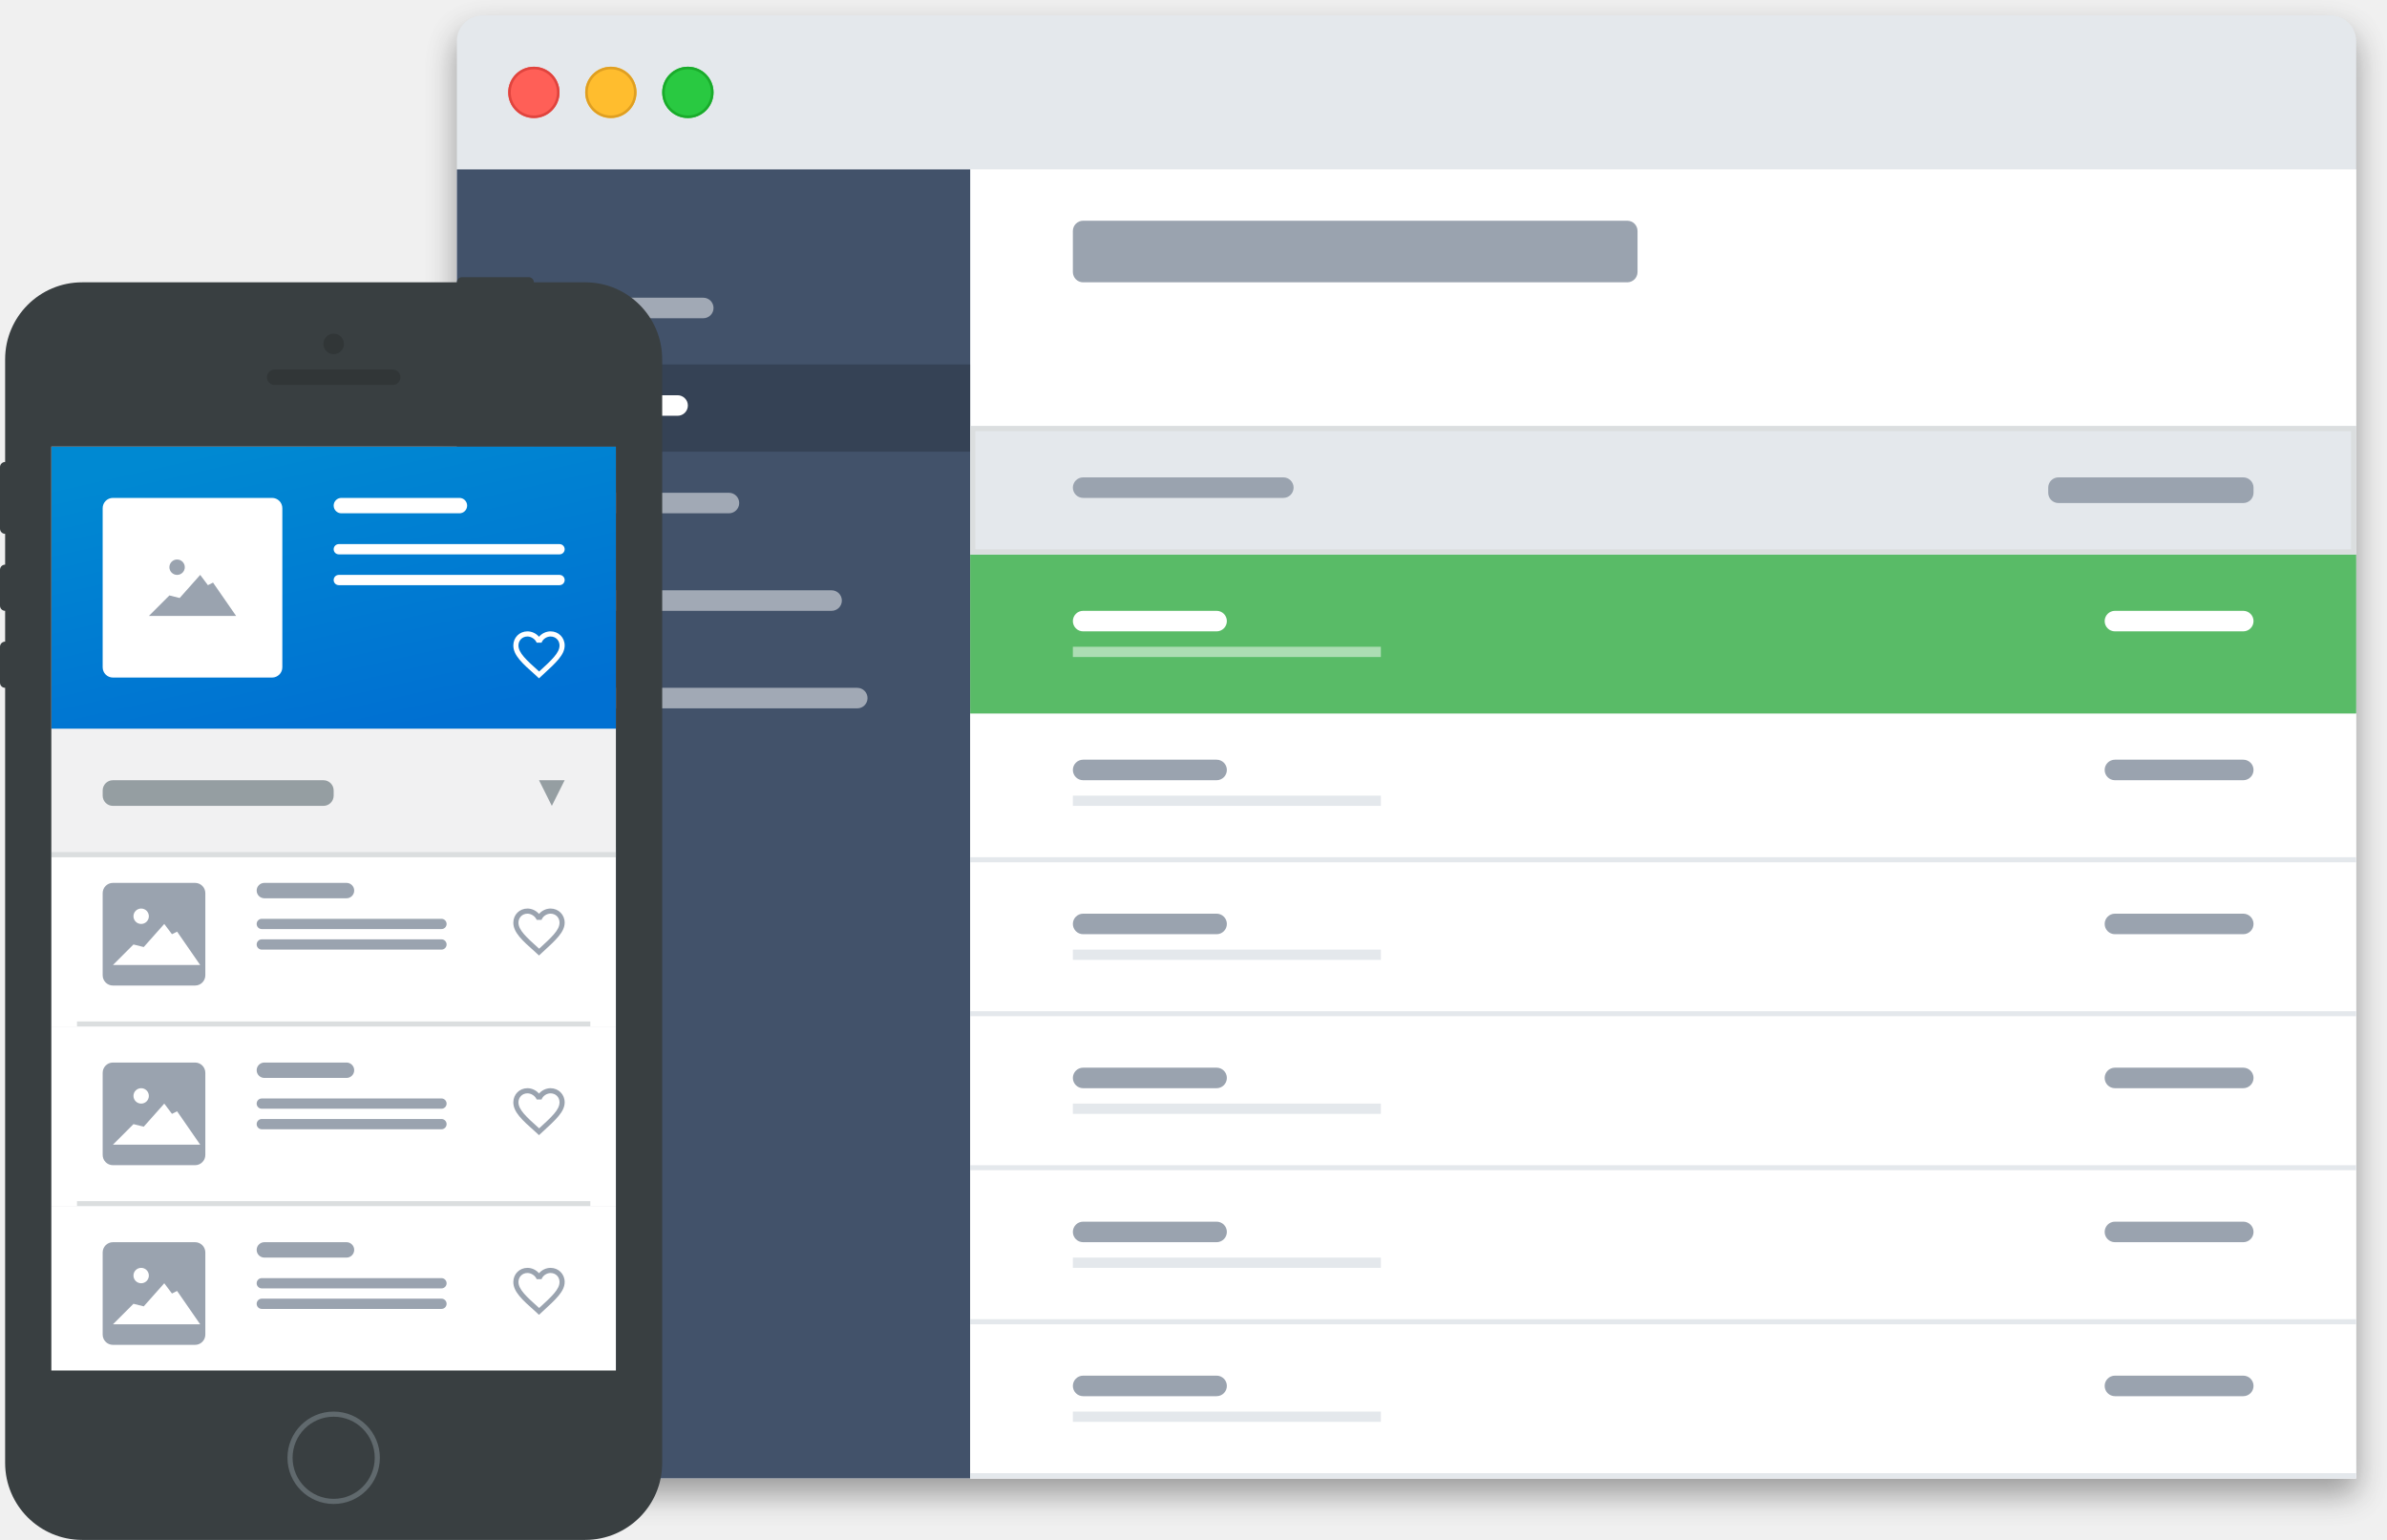
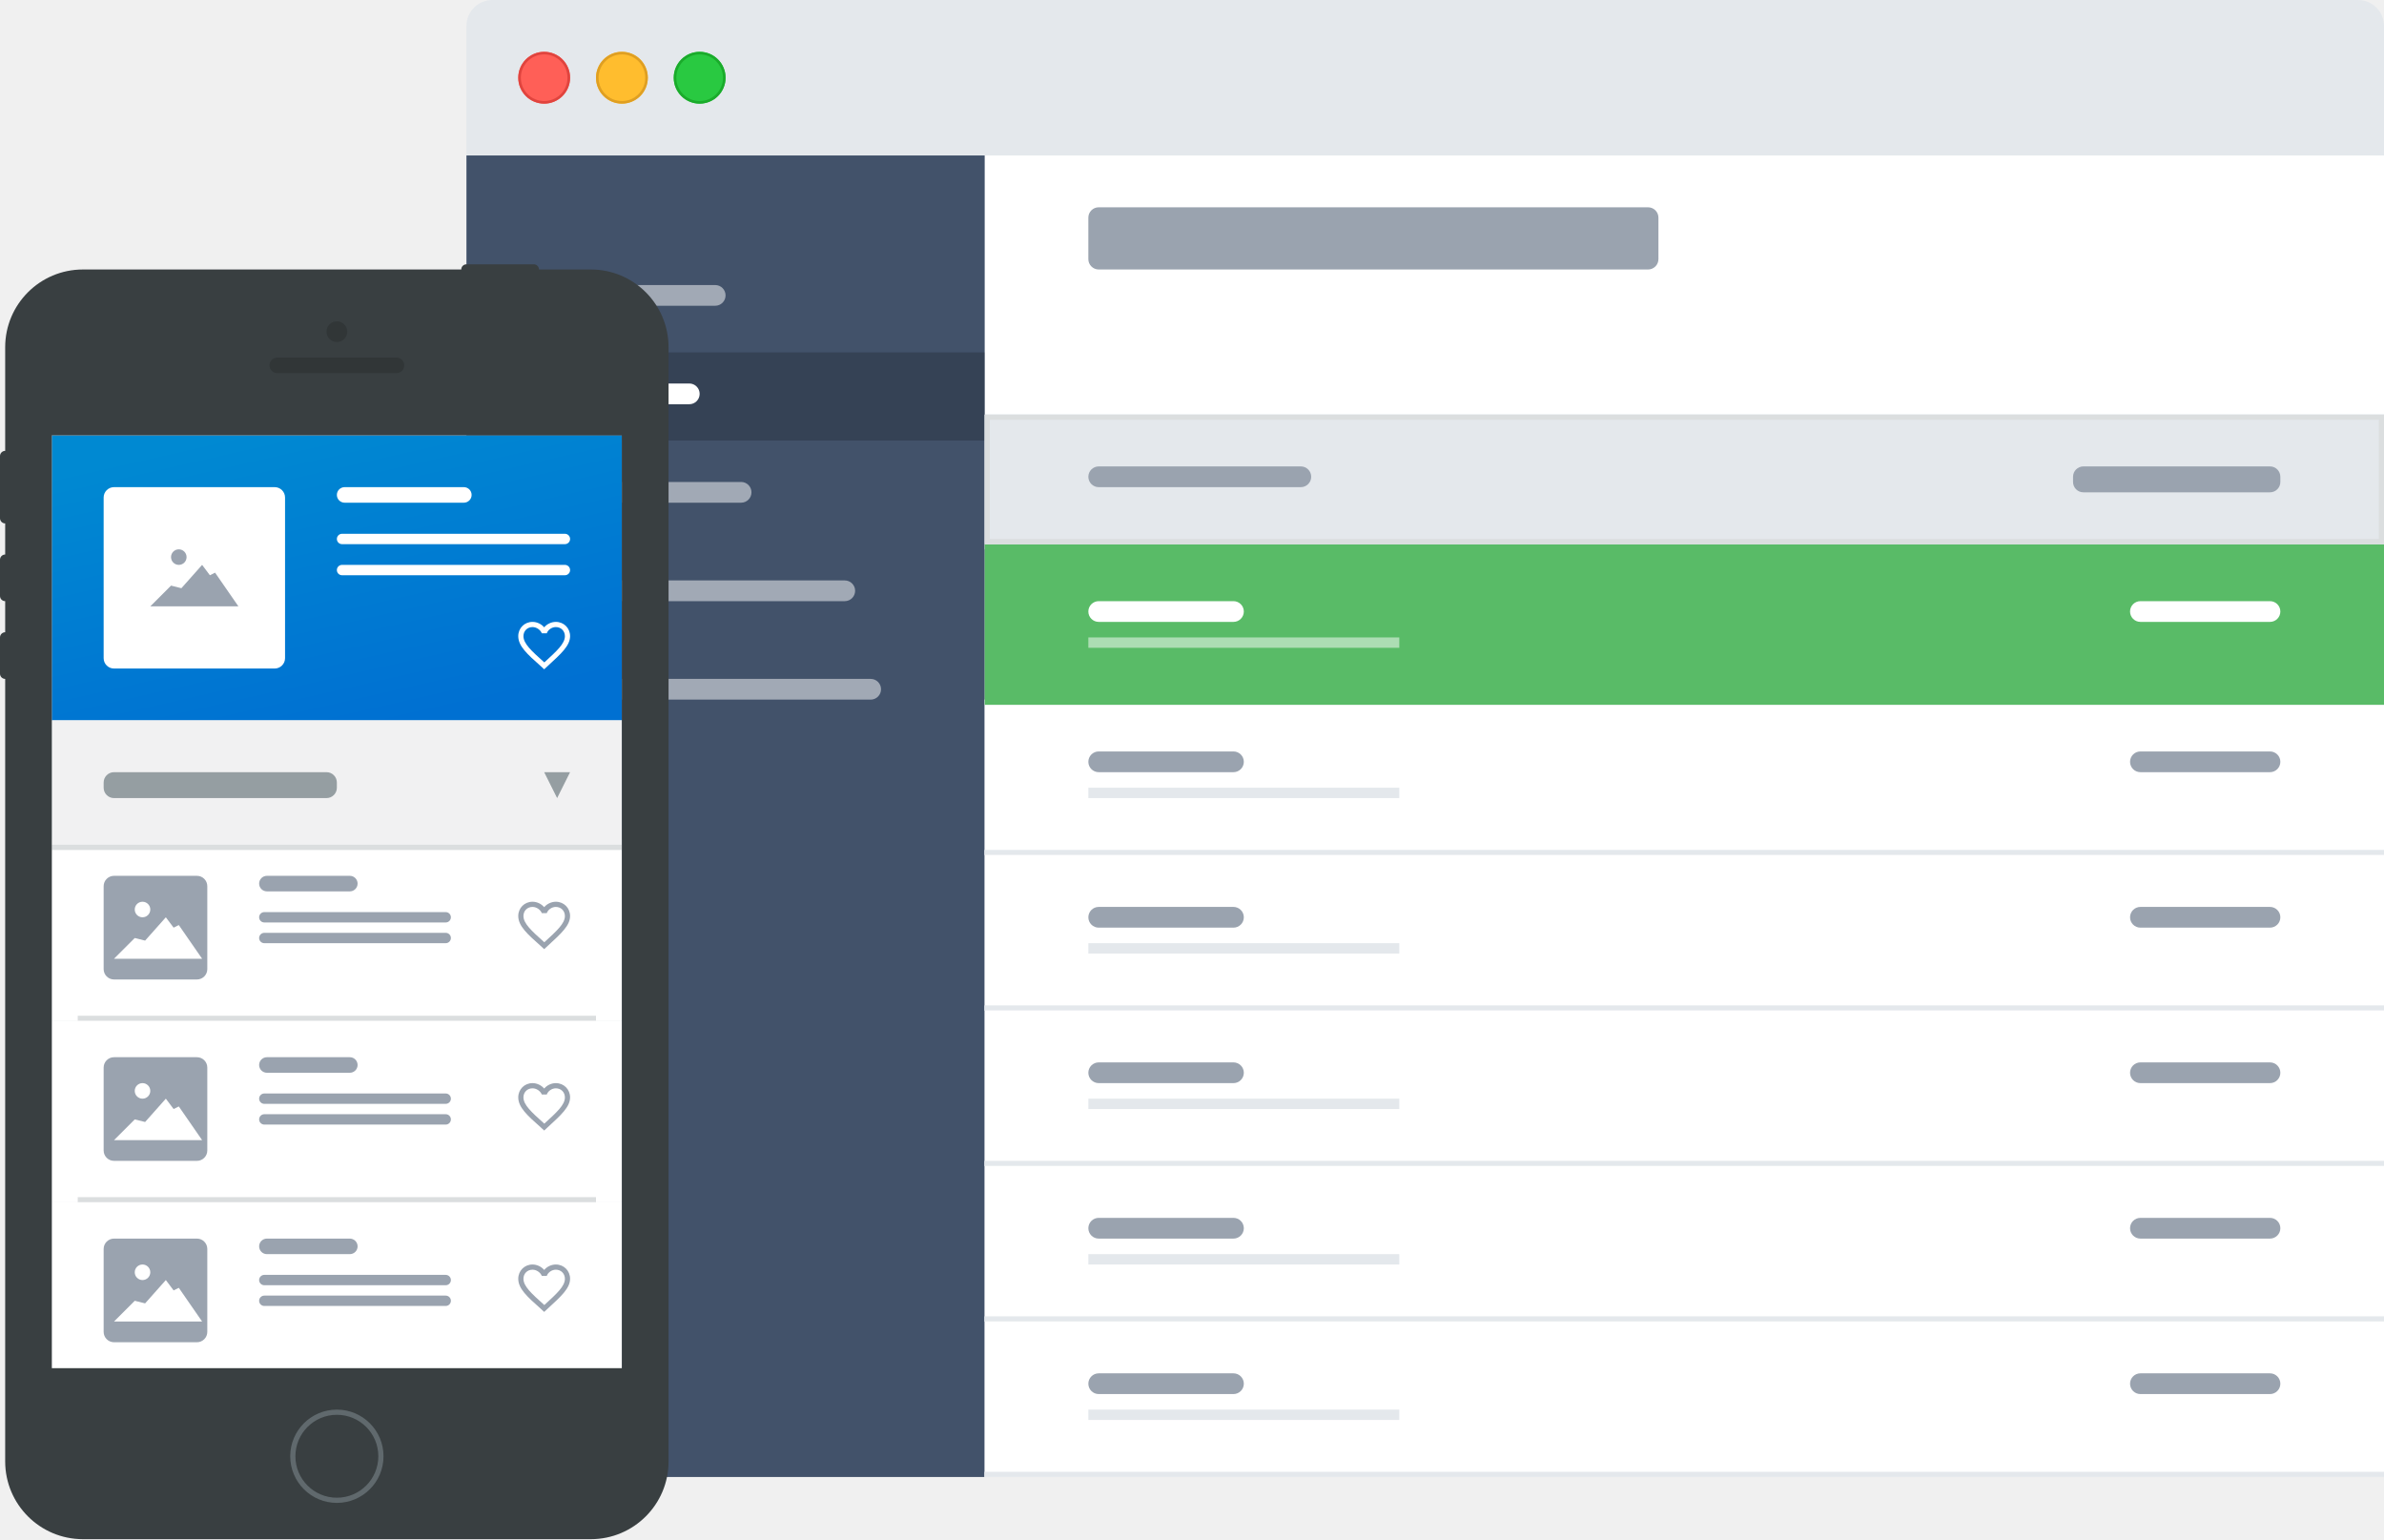
- <svg xmlns="http://www.w3.org/2000/svg" xmlns:xlink="http://www.w3.org/1999/xlink" width="465" height="300" viewBox="0 0 465 300" version="1.1" preserveAspectRatio="xMidYMid slice">
+ <svg xmlns="http://www.w3.org/2000/svg" xmlns:xlink="http://www.w3.org/1999/xlink" width="460" height="297" viewBox="0 0 460 297" version="1.1" preserveAspectRatio="xMidYMid slice">
  <defs>
-     <path d="M0 5.007A5.007 5.007 0 0 1 5.003 0h359.994A4.999 4.999 0 0 1 370 5.007V285H0V5.007z" id="path-1" />
-     <filter x="-4.5%" y="-3.7%" width="108.9%" height="111.6%" filterUnits="objectBoundingBox" id="filter-2">
-       <feOffset dx="0" dy="3" in="SourceAlpha" result="shadowOffsetOuter1" />
-       <feGaussianBlur stdDeviation="3" in="shadowOffsetOuter1" result="shadowBlurOuter1" />
-       <feColorMatrix values="0 0 0 0 0 0 0 0 0 0 0 0 0 0 0 0 0 0 0.16 0" type="matrix" in="shadowBlurOuter1" result="shadowMatrixOuter1" />
-       <feOffset dx="0" dy="3" in="SourceAlpha" result="shadowOffsetOuter2" />
-       <feGaussianBlur stdDeviation="3" in="shadowOffsetOuter2" result="shadowBlurOuter2" />
-       <feColorMatrix values="0 0 0 0 0 0 0 0 0 0 0 0 0 0 0 0 0 0 0.23 0" type="matrix" in="shadowBlurOuter2" result="shadowMatrixOuter2" />
-       <feMerge>
-         <feMergeNode in="shadowMatrixOuter1" />
-         <feMergeNode in="shadowMatrixOuter2" />
-       </feMerge>
-     </filter>
-     <circle id="path-3" cx="15" cy="15" r="5" />
-     <circle id="path-4" cx="30" cy="15" r="5" />
-     <circle id="path-5" cx="45" cy="15" r="5" />
-     <path id="path-6" d="M100 50h270v25H100z" />
-     <linearGradient x1="30.526%" y1="0%" x2="73.577%" y2="94.72%" id="linearGradient-7">
+     <circle id="path-1" cx="15" cy="15" r="5" />
+     <circle id="path-2" cx="30" cy="15" r="5" />
+     <circle id="path-3" cx="45" cy="15" r="5" />
+     <path id="path-4" d="M100 50h270v25H100z" />
+     <linearGradient x1="30.526%" y1="0%" x2="73.577%" y2="94.72%" id="linearGradient-5">
      <stop stop-color="#0089D2" offset="0%" />
      <stop stop-color="#0070D2" offset="100%" />
    </linearGradient>
-     <path d="M15 0h98c8.284 0 15 6.716 15 15v215c0 8.284-6.716 15-15 15H15c-8.284 0-15-6.716-15-15V15C0 6.716 6.716 0 15 0zM9 32v180h110V32H9z" id="path-8" />
+     <path d="M15 0h98c8.284 0 15 6.716 15 15v215c0 8.284-6.716 15-15 15H15c-8.284 0-15-6.716-15-15V15C0 6.716 6.716 0 15 0zM9 32v180h110V32H9z" id="path-6" />
  </defs>
-   <g id="Ill" stroke="none" stroke-width="1" fill="none" fill-rule="evenodd">
-     <g id="Prototype" transform="translate(-26 -25)">
-       <g id="Browser" transform="translate(115 28)">
-         <g id="illustration/prototype">
-           <g id="Browser">
-             <g id="header">
-               <g id="bar">
-                 <use fill="#000" fill-opacity="1" filter="url(#filter-2)" xlink:href="#path-1" />
-                 <use fill="#E4E8EC" fill-rule="evenodd" xlink:href="#path-1" />
-               </g>
-               <g id="button-close">
-                 <use fill="#FF5F57" fill-rule="evenodd" xlink:href="#path-3" />
-                 <circle stroke="#E0443E" stroke-width=".5" cx="15" cy="15" r="4.75" />
-               </g>
-               <g id="button-minimise">
-                 <use fill="#FFBD2E" fill-rule="evenodd" xlink:href="#path-4" />
-                 <circle stroke="#DF9F22" stroke-width=".5" cx="30" cy="15" r="4.75" />
-               </g>
-               <g id="button-full">
-                 <use fill="#29C941" fill-rule="evenodd" xlink:href="#path-5" />
-                 <circle stroke="#1AAB2B" stroke-width=".5" cx="45" cy="15" r="4.75" />
+   <g id="Page-1" stroke="none" stroke-width="1" fill="none" fill-rule="evenodd">
+     <g id="Desktop" transform="translate(-624 -1619)">
+       <g id="3---Prototype" transform="translate(0 1540)">
+         <g id="Prototype" transform="translate(599 51)">
+           <g id="Browser" transform="translate(115 28)">
+             <g id="illustration/prototype">
+               <g id="Browser">
+                 <g id="header">
+                   <path d="M0 5.007A5.007 5.007 0 0 1 5.003 0h359.994A4.999 4.999 0 0 1 370 5.007V285H0V5.007z" id="bar" fill="#E4E8EC" />
+                   <g id="button-close">
+                     <use fill="#FF5F57" fill-rule="evenodd" xlink:href="#path-1" />
+                     <circle stroke="#E0443E" stroke-width=".5" cx="15" cy="15" r="4.75" />
+                   </g>
+                   <g id="button-minimise">
+                     <use fill="#FFBD2E" fill-rule="evenodd" xlink:href="#path-2" />
+                     <circle stroke="#DF9F22" stroke-width=".5" cx="30" cy="15" r="4.75" />
+                   </g>
+                   <g id="button-full">
+                     <use fill="#29C941" fill-rule="evenodd" xlink:href="#path-3" />
+                     <circle stroke="#1AAB2B" stroke-width=".5" cx="45" cy="15" r="4.75" />
+                   </g>
+                 </g>
+                 <path id="Rectangle" fill="#FFF" d="M0 30h370v50H0z" />
              </g>
            </g>
-             <path id="Rectangle" fill="#FFF" d="M0 30h370v50H0z" />
+             <g id="screen/browser/initial" transform="translate(0 30)">
+               <g id="side-navigation">
+                 <path id="Rectangle-5" fill="#42526A" d="M0 0h100v255H0z" />
+                 <path id="Rectangle-6" fill-opacity=".2" fill="#000" d="M0 38h100v17H0z" />
+                 <rect id="Rectangle-15" fill-opacity=".5" fill="#FFF" x="10" y="25" width="40" height="4" rx="2" />
+                 <rect id="Rectangle-15-Copy" fill="#FFF" x="10" y="44" width="35" height="4" rx="2" />
+                 <rect id="Rectangle-15-Copy" fill-opacity=".5" fill="#FFF" x="10" y="63" width="45" height="4" rx="2" />
+                 <rect id="Rectangle-15-Copy-2" fill-opacity=".5" fill="#FFF" x="10" y="82" width="65" height="4" rx="2" />
+                 <rect id="Rectangle-15-Copy-3" fill-opacity=".5" fill="#FFF" x="10" y="101" width="70" height="4" rx="2" />
+               </g>
+               <g id="temp-row2" transform="translate(100 105)">
+                 <path id="Rectangle-7-Copy-2" fill="#E4E8EC" d="M0 29.032h270v1H0z" />
+                 <path id="Rectangle-8" fill="#FFF" d="M0 0h270v30H0z" />
+                 <rect id="Rectangle-17" fill="#9AA3AF" x="20" y="10" width="30" height="4" rx="2" />
+                 <path id="Rectangle-17-Copy" fill="#E4E8EC" d="M20 17h60v2H20z" />
+                 <rect id="Rectangle-9-Copy-2" fill="#9AA3AF" x="221" y="10" width="29" height="4" rx="2" />
+                 <path id="Rectangle-7" fill="#E4E8EC" d="M0 29h270v1H0z" />
+               </g>
+               <g id="temp-row2" transform="translate(100 135)">
+                 <path id="Rectangle-7-Copy-2" fill="#E4E8EC" d="M0 29.032h270v1H0z" />
+                 <path id="Rectangle-8" fill="#FFF" d="M0 0h270v30H0z" />
+                 <rect id="Rectangle-17" fill="#9AA3AF" x="20" y="10" width="30" height="4" rx="2" />
+                 <path id="Rectangle-17-Copy" fill="#E4E8EC" d="M20 17h60v2H20z" />
+                 <rect id="Rectangle-9-Copy-2" fill="#9AA3AF" x="221" y="10" width="29" height="4" rx="2" />
+                 <path id="Rectangle-7" fill="#E4E8EC" d="M0 29h270v1H0z" />
+               </g>
+               <g id="temp-row2" transform="translate(100 165)">
+                 <path id="Rectangle-7-Copy-2" fill="#E4E8EC" d="M0 29.032h270v1H0z" />
+                 <path id="Rectangle-8" fill="#FFF" d="M0 0h270v30H0z" />
+                 <rect id="Rectangle-17" fill="#9AA3AF" x="20" y="10" width="30" height="4" rx="2" />
+                 <path id="Rectangle-17-Copy" fill="#E4E8EC" d="M20 17h60v2H20z" />
+                 <rect id="Rectangle-9-Copy-2" fill="#9AA3AF" x="221" y="10" width="29" height="4" rx="2" />
+                 <path id="Rectangle-7" fill="#E4E8EC" d="M0 29h270v1H0z" />
+               </g>
+               <g id="temp-row2" transform="translate(100 195)">
+                 <path id="Rectangle-7-Copy-2" fill="#E4E8EC" d="M0 29.032h270v1H0z" />
+                 <path id="Rectangle-8" fill="#FFF" d="M0 0h270v30H0z" />
+                 <rect id="Rectangle-17" fill="#9AA3AF" x="20" y="10" width="30" height="4" rx="2" />
+                 <path id="Rectangle-17-Copy" fill="#E4E8EC" d="M20 17h60v2H20z" />
+                 <rect id="Rectangle-9-Copy-2" fill="#9AA3AF" x="221" y="10" width="29" height="4" rx="2" />
+                 <path id="Rectangle-7" fill="#E4E8EC" d="M0 29h270v1H0z" />
+               </g>
+               <g id="temp-row2" transform="translate(100 225)">
+                 <path id="Rectangle-7-Copy-2" fill="#E4E8EC" d="M0 29.032h270v1H0z" />
+                 <path id="Rectangle-8" fill="#FFF" d="M0 0h270v30H0z" />
+                 <rect id="Rectangle-17" fill="#9AA3AF" x="20" y="10" width="30" height="4" rx="2" />
+                 <path id="Rectangle-17-Copy" fill="#E4E8EC" d="M20 17h60v2H20z" />
+                 <rect id="Rectangle-9-Copy-2" fill="#9AA3AF" x="221" y="10" width="29" height="4" rx="2" />
+                 <path id="Rectangle-7" fill="#E4E8EC" d="M0 29h270v1H0z" />
+               </g>
+               <g id="temp-row" transform="translate(100 75)">
+                 <path id="Rectangle-7-Copy" fill="#E4E8EC" d="M0 0h270v1H0z" />
+                 <path id="Rectangle-7-Copy-2" fill="#E4E8EC" d="M0 30h270v1H0z" />
+                 <path id="Rectangle-8" fill="#59BB67" d="M0 0h270v31H0z" />
+                 <rect id="Rectangle-17" fill="#FFF" x="20" y="11" width="30" height="4" rx="2" />
+                 <path id="Rectangle-17-Copy" fill-opacity=".5" fill="#FFF" d="M20 18h60v2H20z" />
+                 <rect id="Rectangle-9-Copy-2" fill="#FFF" x="221" y="11" width="29" height="4" rx="2" />
+               </g>
+               <g id="Rectangle-7">
+                 <use fill="#E4E8EC" fill-rule="evenodd" xlink:href="#path-4" />
+                 <path stroke="#DBDEDF" stroke-width="1" d="M100.5 50.5h269v24h-269z" />
+               </g>
+               <rect id="Rectangle-8" fill="#9AA3AF" x="120" y="60" width="43" height="4" rx="2" />
+               <rect id="Rectangle-8-Copy" fill="#9AA3AF" x="310" y="60" width="40" height="5" rx="2" />
+               <rect id="Rectangle-15" fill="#9AA3AF" x="120" y="10" width="110" height="12" rx="2" />
+             </g>
          </g>
-         </g>
-         <g id="screen/browser/initial" transform="translate(0 30)">
-           <g id="side-navigation">
-             <path id="Rectangle-5" fill="#42526A" d="M0 0h100v255H0z" />
-             <path id="Rectangle-6" fill-opacity=".2" fill="#000" d="M0 38h100v17H0z" />
-             <rect id="Rectangle-15" fill-opacity=".5" fill="#FFF" x="10" y="25" width="40" height="4" rx="2" />
-             <rect id="Rectangle-15-Copy" fill="#FFF" x="10" y="44" width="35" height="4" rx="2" />
-             <rect id="Rectangle-15-Copy" fill-opacity=".5" fill="#FFF" x="10" y="63" width="45" height="4" rx="2" />
-             <rect id="Rectangle-15-Copy-2" fill-opacity=".5" fill="#FFF" x="10" y="82" width="65" height="4" rx="2" />
-             <rect id="Rectangle-15-Copy-3" fill-opacity=".5" fill="#FFF" x="10" y="101" width="70" height="4" rx="2" />
+           <g id="Device" transform="translate(24 78)">
+             <g id="screen/iPhone/initial" transform="translate(11 34)">
+               <path id="background" fill="#E4E8EC" fill-rule="evenodd" d="M0 0h110v180H0z" />
+               <g id="screen/iphone/ui/card-product" transform="translate(0 78)">
+                 <path id="Rectangle-12" fill="#FFF" fill-rule="evenodd" d="M0 0h110v35H0z" />
+                 <rect id="Rectangle-16" fill="#9AA3AF" fill-rule="evenodd" x="10" y="7" width="20" height="20" rx="2" />
+                 <rect id="Rectangle-17" fill="#9AA3AF" fill-rule="evenodd" x="40" y="7" width="19" height="3" rx="1.5" />
+                 <rect id="Rectangle-17-Copy" fill="#9AA3AF" fill-rule="evenodd" x="40" y="14" width="37" height="2" rx="1" />
+                 <rect id="Rectangle-17-Copy-2" fill="#9AA3AF" fill-rule="evenodd" x="40" y="18" width="37" height="2" rx="1" />
+                 <g id="favorite-outline" stroke-width="1" fill-rule="evenodd" transform="translate(90 12)" fill="#9AA3AF">
+                   <path d="M7.25 0C6.4 0 5.55.4 5 1.05 4.45.4 3.6 0 2.75 0 1.2 0 0 1.2 0 2.75 0 4.65 1.7 6.2 4.3 8.5l.7.65.7-.65C8.25 6.15 10 4.6 10 2.75 10 1.2 8.8 0 7.25 0zm-2.2 7.8H5l-.05-.05C2.55 5.6 1 4.2 1 2.75 1 1.75 1.75 1 2.75 1c.75 0 1.5.5 1.8 1.2h.95c.25-.7 1-1.2 1.75-1.2C8.25 1 9 1.75 9 2.75 9 4.2 7.45 5.6 5.05 7.8z" id="Shape" />
+                 </g>
+                 <path id="Shape" fill="#FFF" fill-rule="nonzero" d="M12 23l4-4 2 .5 4-4.5 1.5 2 1-.5L29 23z" />
+                 <circle id="Oval" fill="#FFF" fill-rule="nonzero" cx="17.5" cy="13.5" r="1.5" />
+                 <path id="Rectangle-4" fill="#DBDEDF" fill-rule="evenodd" d="M5 34h100v1H5z" />
+               </g>
+               <g id="screen/iphone/ui/card-product" transform="translate(0 113)">
+                 <path id="Rectangle-12" fill="#FFF" fill-rule="evenodd" d="M0 0h110v35H0z" />
+                 <rect id="Rectangle-16" fill="#9AA3AF" fill-rule="evenodd" x="10" y="7" width="20" height="20" rx="2" />
+                 <rect id="Rectangle-17" fill="#9AA3AF" fill-rule="evenodd" x="40" y="7" width="19" height="3" rx="1.5" />
+                 <rect id="Rectangle-17-Copy" fill="#9AA3AF" fill-rule="evenodd" x="40" y="14" width="37" height="2" rx="1" />
+                 <rect id="Rectangle-17-Copy-2" fill="#9AA3AF" fill-rule="evenodd" x="40" y="18" width="37" height="2" rx="1" />
+                 <g id="favorite-outline" stroke-width="1" fill-rule="evenodd" transform="translate(90 12)" fill="#9AA3AF">
+                   <path d="M7.25 0C6.4 0 5.55.4 5 1.05 4.45.4 3.6 0 2.75 0 1.2 0 0 1.2 0 2.75 0 4.65 1.7 6.2 4.3 8.5l.7.65.7-.65C8.25 6.15 10 4.6 10 2.75 10 1.2 8.8 0 7.25 0zm-2.2 7.8H5l-.05-.05C2.55 5.6 1 4.2 1 2.75 1 1.75 1.75 1 2.75 1c.75 0 1.5.5 1.8 1.2h.95c.25-.7 1-1.2 1.75-1.2C8.25 1 9 1.75 9 2.75 9 4.2 7.45 5.6 5.05 7.8z" id="Shape" />
+                 </g>
+                 <path id="Shape" fill="#FFF" fill-rule="nonzero" d="M12 23l4-4 2 .5 4-4.5 1.5 2 1-.5L29 23z" />
+                 <circle id="Oval" fill="#FFF" fill-rule="nonzero" cx="17.5" cy="13.5" r="1.5" />
+                 <path id="Rectangle-4" fill="#DBDEDF" fill-rule="evenodd" d="M5 34h100v1H5z" />
+               </g>
+               <g id="screen/iphone/ui/featured-product">
+                 <path id="Rectangle-10" fill="url(#linearGradient-5)" fill-rule="evenodd" d="M0 0h110v55H0z" />
+                 <g id="favorite-outline" stroke-width="1" fill-rule="evenodd" transform="translate(90 36)" fill="#FFF">
+                   <path d="M7.25 0C6.4 0 5.55.4 5 1.05 4.45.4 3.6 0 2.75 0 1.2 0 0 1.2 0 2.75 0 4.65 1.7 6.2 4.3 8.5l.7.65.7-.65C8.25 6.15 10 4.6 10 2.75 10 1.2 8.8 0 7.25 0zm-2.2 7.8H5l-.05-.05C2.55 5.6 1 4.2 1 2.75 1 1.75 1.75 1 2.75 1c.75 0 1.5.5 1.8 1.2h.95c.25-.7 1-1.2 1.75-1.2C8.25 1 9 1.75 9 2.75 9 4.2 7.45 5.6 5.05 7.8z" id="Shape" />
+                 </g>
+                 <rect id="Rectangle-13" fill="#FFF" fill-rule="evenodd" x="10" y="10" width="35" height="35" rx="2" />
+                 <rect id="Rectangle-15" fill="#FFF" fill-rule="evenodd" x="55" y="10" width="26" height="3" rx="1.5" />
+                 <rect id="Rectangle-15" fill="#FFF" fill-rule="evenodd" x="55" y="19" width="45" height="2" rx="1" />
+                 <rect id="Rectangle-15-Copy" fill="#FFF" fill-rule="evenodd" x="55" y="25" width="45" height="2" rx="1" />
+                 <path id="Shape-Copy" fill="#9AA3AF" fill-rule="nonzero" d="M19 33l4-4 2 .5 4-4.5 1.5 2 1-.5L36 33z" />
+                 <circle id="Oval-Copy" fill="#9AA3AF" fill-rule="nonzero" cx="24.5" cy="23.5" r="1.5" />
+               </g>
+               <g id="screen/iphone/ui/filter" transform="translate(0 55)" fill-rule="evenodd">
+                 <path id="Rectangle-7" fill="#F1F1F2" d="M0 0h110v25H0z" />
+                 <path id="Rectangle-2" fill="#DBDEDF" d="M0 24h110v1H0z" />
+                 <rect id="Rectangle" fill="#959EA2" x="10" y="10" width="45" height="5" rx="2" />
+                 <path id="Triangle" fill="#959EA2" transform="rotate(180 97.5 12.5)" d="M97.5 10l2.5 5h-5z" />
+               </g>
+               <g id="screen/iphone/ui/card-product" transform="translate(0 148)">
+                 <path id="Rectangle-12" fill="#FFF" fill-rule="evenodd" d="M0 0h110v35H0z" />
+                 <rect id="Rectangle-16" fill="#9AA3AF" fill-rule="evenodd" x="10" y="7" width="20" height="20" rx="2" />
+                 <rect id="Rectangle-17" fill="#9AA3AF" fill-rule="evenodd" x="40" y="7" width="19" height="3" rx="1.5" />
+                 <rect id="Rectangle-17-Copy" fill="#9AA3AF" fill-rule="evenodd" x="40" y="14" width="37" height="2" rx="1" />
+                 <rect id="Rectangle-17-Copy-2" fill="#9AA3AF" fill-rule="evenodd" x="40" y="18" width="37" height="2" rx="1" />
+                 <g id="favorite-outline" stroke-width="1" fill-rule="evenodd" transform="translate(90 12)" fill="#9AA3AF">
+                   <path d="M7.25 0C6.4 0 5.55.4 5 1.05 4.45.4 3.6 0 2.75 0 1.2 0 0 1.2 0 2.75 0 4.65 1.7 6.2 4.3 8.5l.7.65.7-.65C8.25 6.15 10 4.6 10 2.75 10 1.2 8.8 0 7.25 0zm-2.2 7.8H5l-.05-.05C2.55 5.6 1 4.2 1 2.75 1 1.75 1.75 1 2.75 1c.75 0 1.5.5 1.8 1.2h.95c.25-.7 1-1.2 1.75-1.2C8.25 1 9 1.75 9 2.75 9 4.2 7.45 5.6 5.05 7.8z" id="Shape" />
+                 </g>
+                 <path id="Shape" fill="#FFF" fill-rule="nonzero" d="M12 23l4-4 2 .5 4-4.5 1.5 2 1-.5L29 23z" />
+                 <circle id="Oval" fill="#FFF" fill-rule="nonzero" cx="17.5" cy="13.5" r="1.5" />
+                 <path id="Rectangle-4" fill="#DBDEDF" fill-rule="evenodd" d="M5 34h100v1H5z" />
+               </g>
+             </g>
+             <g id="Devices/iPhone/dark">
+               <g id="Screen" stroke-width="1" fill-rule="evenodd" transform="translate(2 2)">
+                 <mask id="mask-7" fill="#fff">
+                   <use xlink:href="#path-6" />
+                 </mask>
+                 <use id="Combined-Shape" fill="#393F41" xlink:href="#path-6" />
+               </g>
+               <circle id="Front-camera" fill-opacity=".15" fill="#000" fill-rule="evenodd" cx="66" cy="14" r="2" />
+               <rect id="Speaker" fill-opacity=".15" fill="#000" fill-rule="evenodd" x="53" y="19" width="26" height="3" rx="1.5" />
+               <circle id="Home" stroke="#60696D" stroke-width="1" cx="66" cy="231" r="8.5" />
+               <rect id="Rectangle-3" fill="#393F41" fill-rule="evenodd" x="90" y="1" width="15" height="2" rx="1" />
+               <rect id="Rectangle" fill="#393F41" fill-rule="evenodd" x="1" y="37" width="2" height="14" rx="1" />
+               <rect id="Rectangle-2" fill="#393F41" fill-rule="evenodd" x="1" y="57" width="2" height="9" rx="1" />
+               <rect id="Rectangle-20" fill="#393F41" fill-rule="evenodd" x="1" y="72" width="2" height="9" rx="1" />
+             </g>
          </g>
-           <g id="temp-row2" transform="translate(100 105)">
-             <path id="Rectangle-7-Copy-2" fill="#E4E8EC" d="M0 29.032h270v1H0z" />
-             <path id="Rectangle-8" fill="#FFF" d="M0 0h270v30H0z" />
-             <rect id="Rectangle-17" fill="#9AA3AF" x="20" y="10" width="30" height="4" rx="2" />
-             <path id="Rectangle-17-Copy" fill="#E4E8EC" d="M20 17h60v2H20z" />
-             <rect id="Rectangle-9-Copy-2" fill="#9AA3AF" x="221" y="10" width="29" height="4" rx="2" />
-             <path id="Rectangle-7" fill="#E4E8EC" d="M0 29h270v1H0z" />
-           </g>
-           <g id="temp-row2" transform="translate(100 135)">
-             <path id="Rectangle-7-Copy-2" fill="#E4E8EC" d="M0 29.032h270v1H0z" />
-             <path id="Rectangle-8" fill="#FFF" d="M0 0h270v30H0z" />
-             <rect id="Rectangle-17" fill="#9AA3AF" x="20" y="10" width="30" height="4" rx="2" />
-             <path id="Rectangle-17-Copy" fill="#E4E8EC" d="M20 17h60v2H20z" />
-             <rect id="Rectangle-9-Copy-2" fill="#9AA3AF" x="221" y="10" width="29" height="4" rx="2" />
-             <path id="Rectangle-7" fill="#E4E8EC" d="M0 29h270v1H0z" />
-           </g>
-           <g id="temp-row2" transform="translate(100 165)">
-             <path id="Rectangle-7-Copy-2" fill="#E4E8EC" d="M0 29.032h270v1H0z" />
-             <path id="Rectangle-8" fill="#FFF" d="M0 0h270v30H0z" />
-             <rect id="Rectangle-17" fill="#9AA3AF" x="20" y="10" width="30" height="4" rx="2" />
-             <path id="Rectangle-17-Copy" fill="#E4E8EC" d="M20 17h60v2H20z" />
-             <rect id="Rectangle-9-Copy-2" fill="#9AA3AF" x="221" y="10" width="29" height="4" rx="2" />
-             <path id="Rectangle-7" fill="#E4E8EC" d="M0 29h270v1H0z" />
-           </g>
-           <g id="temp-row2" transform="translate(100 195)">
-             <path id="Rectangle-7-Copy-2" fill="#E4E8EC" d="M0 29.032h270v1H0z" />
-             <path id="Rectangle-8" fill="#FFF" d="M0 0h270v30H0z" />
-             <rect id="Rectangle-17" fill="#9AA3AF" x="20" y="10" width="30" height="4" rx="2" />
-             <path id="Rectangle-17-Copy" fill="#E4E8EC" d="M20 17h60v2H20z" />
-             <rect id="Rectangle-9-Copy-2" fill="#9AA3AF" x="221" y="10" width="29" height="4" rx="2" />
-             <path id="Rectangle-7" fill="#E4E8EC" d="M0 29h270v1H0z" />
-           </g>
-           <g id="temp-row2" transform="translate(100 225)">
-             <path id="Rectangle-7-Copy-2" fill="#E4E8EC" d="M0 29.032h270v1H0z" />
-             <path id="Rectangle-8" fill="#FFF" d="M0 0h270v30H0z" />
-             <rect id="Rectangle-17" fill="#9AA3AF" x="20" y="10" width="30" height="4" rx="2" />
-             <path id="Rectangle-17-Copy" fill="#E4E8EC" d="M20 17h60v2H20z" />
-             <rect id="Rectangle-9-Copy-2" fill="#9AA3AF" x="221" y="10" width="29" height="4" rx="2" />
-             <path id="Rectangle-7" fill="#E4E8EC" d="M0 29h270v1H0z" />
-           </g>
-           <g id="temp-row" transform="translate(100 75)">
-             <path id="Rectangle-7-Copy" fill="#E4E8EC" d="M0 0h270v1H0z" />
-             <path id="Rectangle-7-Copy-2" fill="#E4E8EC" d="M0 30h270v1H0z" />
-             <path id="Rectangle-8" fill="#59BB67" d="M0 0h270v31H0z" />
-             <rect id="Rectangle-17" fill="#FFF" x="20" y="11" width="30" height="4" rx="2" />
-             <path id="Rectangle-17-Copy" fill-opacity=".5" fill="#FFF" d="M20 18h60v2H20z" />
-             <rect id="Rectangle-9-Copy-2" fill="#FFF" x="221" y="11" width="29" height="4" rx="2" />
-           </g>
-           <g id="Rectangle-7">
-             <use fill="#E4E8EC" fill-rule="evenodd" xlink:href="#path-6" />
-             <path stroke="#DBDEDF" stroke-width="1" d="M100.5 50.5h269v24h-269z" />
-           </g>
-           <rect id="Rectangle-8" fill="#9AA3AF" x="120" y="60" width="43" height="4" rx="2" />
-           <rect id="Rectangle-8-Copy" fill="#9AA3AF" x="310" y="60" width="40" height="5" rx="2" />
-           <rect id="Rectangle-15" fill="#9AA3AF" x="120" y="10" width="110" height="12" rx="2" />
-         </g>
-       </g>
-       <g id="Device" transform="translate(25 78)">
-         <g id="screen/iPhone/initial" transform="translate(11 34)">
-           <path id="background" fill="#E4E8EC" fill-rule="evenodd" d="M0 0h110v180H0z" />
-           <g id="screen/iphone/ui/card-product" transform="translate(0 78)">
-             <path id="Rectangle-12" fill="#FFF" fill-rule="evenodd" d="M0 0h110v35H0z" />
-             <rect id="Rectangle-16" fill="#9AA3AF" fill-rule="evenodd" x="10" y="7" width="20" height="20" rx="2" />
-             <rect id="Rectangle-17" fill="#9AA3AF" fill-rule="evenodd" x="40" y="7" width="19" height="3" rx="1.5" />
-             <rect id="Rectangle-17-Copy" fill="#9AA3AF" fill-rule="evenodd" x="40" y="14" width="37" height="2" rx="1" />
-             <rect id="Rectangle-17-Copy-2" fill="#9AA3AF" fill-rule="evenodd" x="40" y="18" width="37" height="2" rx="1" />
-             <g id="favorite-outline" stroke-width="1" fill-rule="evenodd" transform="translate(90 12)" fill="#9AA3AF">
-               <path d="M7.25 0C6.4 0 5.55.4 5 1.05 4.45.4 3.6 0 2.75 0 1.2 0 0 1.2 0 2.75 0 4.65 1.7 6.2 4.3 8.5l.7.65.7-.65C8.25 6.15 10 4.6 10 2.75 10 1.2 8.8 0 7.25 0zm-2.2 7.8H5l-.05-.05C2.55 5.6 1 4.2 1 2.75 1 1.75 1.75 1 2.75 1c.75 0 1.5.5 1.8 1.2h.95c.25-.7 1-1.2 1.75-1.2C8.25 1 9 1.75 9 2.75 9 4.2 7.45 5.6 5.05 7.8z" id="Shape" />
-             </g>
-             <path id="Shape" fill="#FFF" fill-rule="nonzero" d="M12 23l4-4 2 .5 4-4.5 1.5 2 1-.5L29 23z" />
-             <circle id="Oval" fill="#FFF" fill-rule="nonzero" cx="17.5" cy="13.5" r="1.5" />
-             <path id="Rectangle-4" fill="#DBDEDF" fill-rule="evenodd" d="M5 34h100v1H5z" />
-           </g>
-           <g id="screen/iphone/ui/card-product" transform="translate(0 113)">
-             <path id="Rectangle-12" fill="#FFF" fill-rule="evenodd" d="M0 0h110v35H0z" />
-             <rect id="Rectangle-16" fill="#9AA3AF" fill-rule="evenodd" x="10" y="7" width="20" height="20" rx="2" />
-             <rect id="Rectangle-17" fill="#9AA3AF" fill-rule="evenodd" x="40" y="7" width="19" height="3" rx="1.5" />
-             <rect id="Rectangle-17-Copy" fill="#9AA3AF" fill-rule="evenodd" x="40" y="14" width="37" height="2" rx="1" />
-             <rect id="Rectangle-17-Copy-2" fill="#9AA3AF" fill-rule="evenodd" x="40" y="18" width="37" height="2" rx="1" />
-             <g id="favorite-outline" stroke-width="1" fill-rule="evenodd" transform="translate(90 12)" fill="#9AA3AF">
-               <path d="M7.25 0C6.4 0 5.55.4 5 1.05 4.45.4 3.6 0 2.75 0 1.2 0 0 1.2 0 2.75 0 4.65 1.7 6.2 4.3 8.5l.7.65.7-.65C8.25 6.15 10 4.6 10 2.75 10 1.2 8.8 0 7.25 0zm-2.2 7.8H5l-.05-.05C2.55 5.6 1 4.2 1 2.75 1 1.75 1.75 1 2.75 1c.75 0 1.5.5 1.8 1.2h.95c.25-.7 1-1.2 1.75-1.2C8.25 1 9 1.75 9 2.75 9 4.2 7.45 5.6 5.05 7.8z" id="Shape" />
-             </g>
-             <path id="Shape" fill="#FFF" fill-rule="nonzero" d="M12 23l4-4 2 .5 4-4.5 1.5 2 1-.5L29 23z" />
-             <circle id="Oval" fill="#FFF" fill-rule="nonzero" cx="17.5" cy="13.5" r="1.5" />
-             <path id="Rectangle-4" fill="#DBDEDF" fill-rule="evenodd" d="M5 34h100v1H5z" />
-           </g>
-           <g id="screen/iphone/ui/featured-product">
-             <path id="Rectangle-10" fill="url(#linearGradient-7)" fill-rule="evenodd" d="M0 0h110v55H0z" />
-             <g id="favorite-outline" stroke-width="1" fill-rule="evenodd" transform="translate(90 36)" fill="#FFF">
-               <path d="M7.25 0C6.4 0 5.55.4 5 1.05 4.45.4 3.6 0 2.75 0 1.2 0 0 1.2 0 2.75 0 4.65 1.7 6.2 4.3 8.5l.7.65.7-.65C8.25 6.15 10 4.6 10 2.75 10 1.2 8.8 0 7.25 0zm-2.2 7.8H5l-.05-.05C2.55 5.6 1 4.2 1 2.75 1 1.75 1.75 1 2.75 1c.75 0 1.5.5 1.8 1.2h.95c.25-.7 1-1.2 1.75-1.2C8.25 1 9 1.75 9 2.75 9 4.2 7.45 5.6 5.05 7.8z" id="Shape" />
-             </g>
-             <rect id="Rectangle-13" fill="#FFF" fill-rule="evenodd" x="10" y="10" width="35" height="35" rx="2" />
-             <rect id="Rectangle-15" fill="#FFF" fill-rule="evenodd" x="55" y="10" width="26" height="3" rx="1.5" />
-             <rect id="Rectangle-15" fill="#FFF" fill-rule="evenodd" x="55" y="19" width="45" height="2" rx="1" />
-             <rect id="Rectangle-15-Copy" fill="#FFF" fill-rule="evenodd" x="55" y="25" width="45" height="2" rx="1" />
-             <path id="Shape-Copy" fill="#9AA3AF" fill-rule="nonzero" d="M19 33l4-4 2 .5 4-4.5 1.5 2 1-.5L36 33z" />
-             <circle id="Oval-Copy" fill="#9AA3AF" fill-rule="nonzero" cx="24.5" cy="23.5" r="1.5" />
-           </g>
-           <g id="screen/iphone/ui/filter" transform="translate(0 55)" fill-rule="evenodd">
-             <path id="Rectangle-7" fill="#F1F1F2" d="M0 0h110v25H0z" />
-             <path id="Rectangle-2" fill="#DBDEDF" d="M0 24h110v1H0z" />
-             <rect id="Rectangle" fill="#959EA2" x="10" y="10" width="45" height="5" rx="2" />
-             <path id="Triangle" fill="#959EA2" transform="rotate(180 97.5 12.5)" d="M97.5 10l2.5 5h-5z" />
-           </g>
-           <g id="screen/iphone/ui/card-product" transform="translate(0 148)">
-             <path id="Rectangle-12" fill="#FFF" fill-rule="evenodd" d="M0 0h110v35H0z" />
-             <rect id="Rectangle-16" fill="#9AA3AF" fill-rule="evenodd" x="10" y="7" width="20" height="20" rx="2" />
-             <rect id="Rectangle-17" fill="#9AA3AF" fill-rule="evenodd" x="40" y="7" width="19" height="3" rx="1.5" />
-             <rect id="Rectangle-17-Copy" fill="#9AA3AF" fill-rule="evenodd" x="40" y="14" width="37" height="2" rx="1" />
-             <rect id="Rectangle-17-Copy-2" fill="#9AA3AF" fill-rule="evenodd" x="40" y="18" width="37" height="2" rx="1" />
-             <g id="favorite-outline" stroke-width="1" fill-rule="evenodd" transform="translate(90 12)" fill="#9AA3AF">
-               <path d="M7.25 0C6.4 0 5.55.4 5 1.05 4.45.4 3.6 0 2.75 0 1.2 0 0 1.2 0 2.75 0 4.65 1.7 6.2 4.3 8.5l.7.65.7-.65C8.25 6.15 10 4.6 10 2.75 10 1.2 8.8 0 7.25 0zm-2.2 7.8H5l-.05-.05C2.55 5.6 1 4.2 1 2.75 1 1.75 1.75 1 2.75 1c.75 0 1.5.5 1.8 1.2h.95c.25-.7 1-1.2 1.75-1.2C8.25 1 9 1.75 9 2.75 9 4.2 7.45 5.6 5.05 7.8z" id="Shape" />
-             </g>
-             <path id="Shape" fill="#FFF" fill-rule="nonzero" d="M12 23l4-4 2 .5 4-4.5 1.5 2 1-.5L29 23z" />
-             <circle id="Oval" fill="#FFF" fill-rule="nonzero" cx="17.5" cy="13.5" r="1.5" />
-             <path id="Rectangle-4" fill="#DBDEDF" fill-rule="evenodd" d="M5 34h100v1H5z" />
-           </g>
-         </g>
-         <g id="Devices/iPhone/dark">
-           <g id="Screen" stroke-width="1" fill-rule="evenodd" transform="translate(2 2)">
-             <mask id="mask-9" fill="#fff">
-               <use xlink:href="#path-8" />
-             </mask>
-             <use id="Combined-Shape" fill="#393F41" xlink:href="#path-8" />
-           </g>
-           <circle id="Front-camera" fill-opacity=".15" fill="#000" fill-rule="evenodd" cx="66" cy="14" r="2" />
-           <rect id="Speaker" fill-opacity=".15" fill="#000" fill-rule="evenodd" x="53" y="19" width="26" height="3" rx="1.5" />
-           <circle id="Home" stroke="#60696D" stroke-width="1" cx="66" cy="231" r="8.5" />
-           <rect id="Rectangle-3" fill="#393F41" fill-rule="evenodd" x="90" y="1" width="15" height="2" rx="1" />
-           <rect id="Rectangle" fill="#393F41" fill-rule="evenodd" x="1" y="37" width="2" height="14" rx="1" />
-           <rect id="Rectangle-2" fill="#393F41" fill-rule="evenodd" x="1" y="57" width="2" height="9" rx="1" />
-           <rect id="Rectangle-20" fill="#393F41" fill-rule="evenodd" x="1" y="72" width="2" height="9" rx="1" />
        </g>
      </g>
    </g>
  </g>
</svg>
